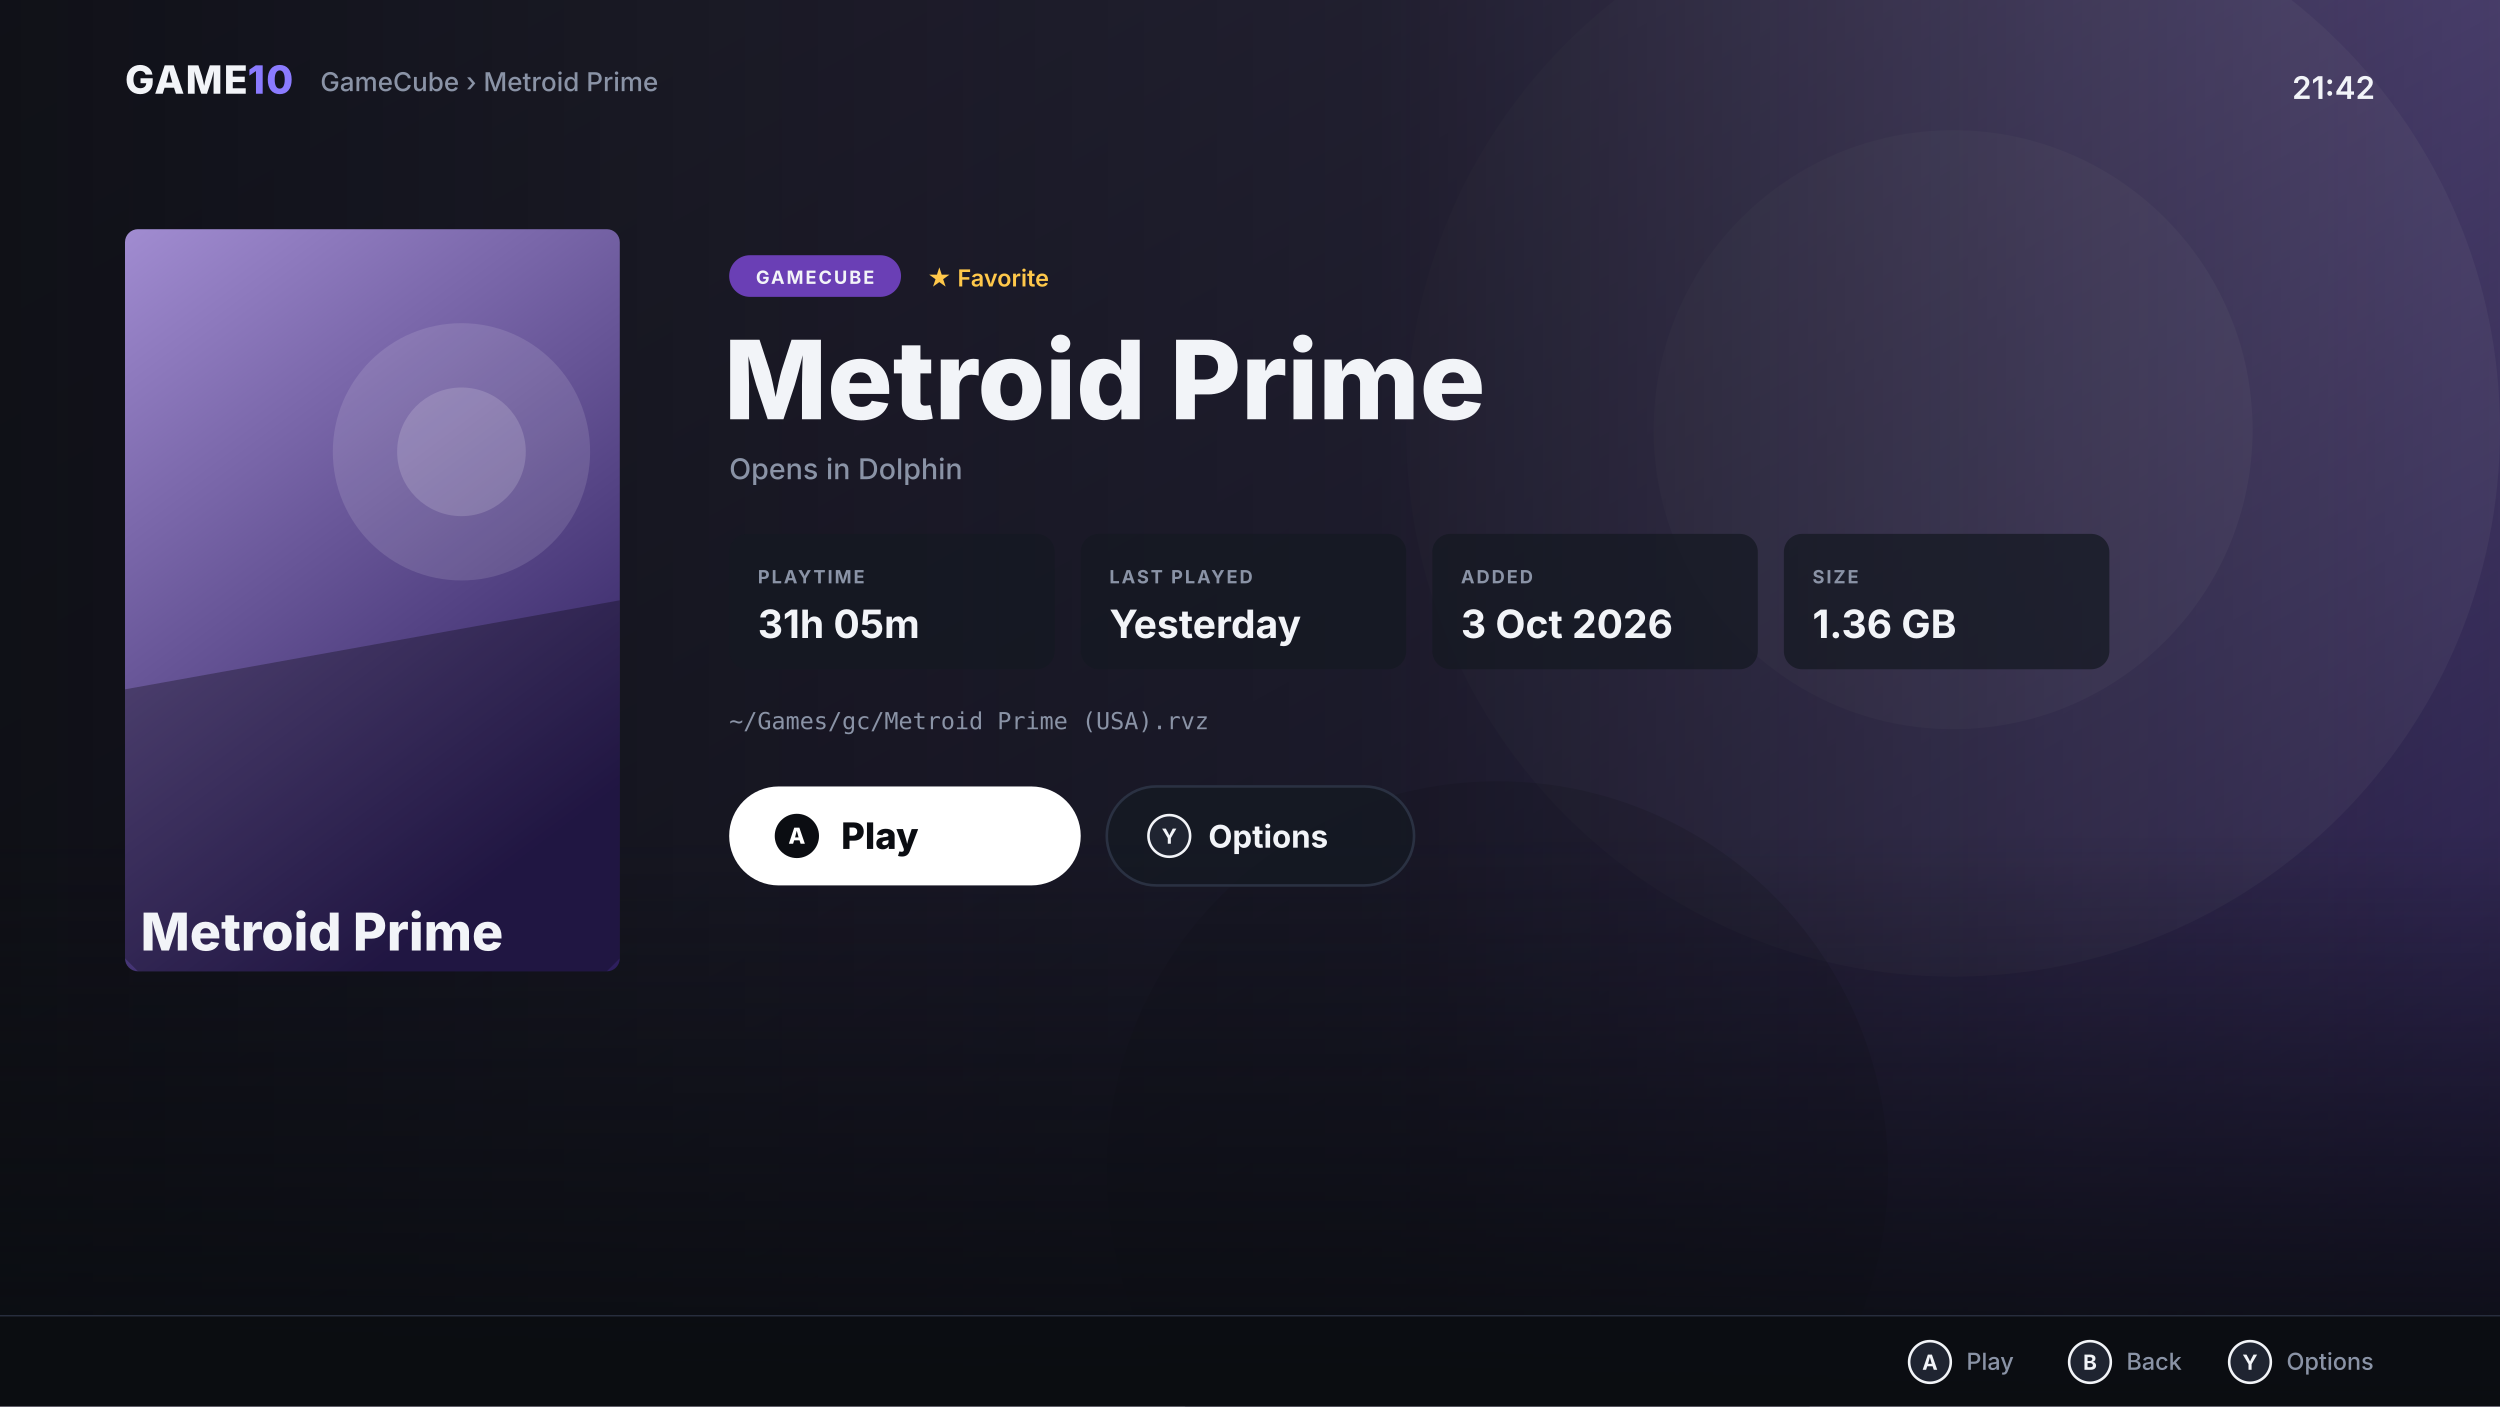
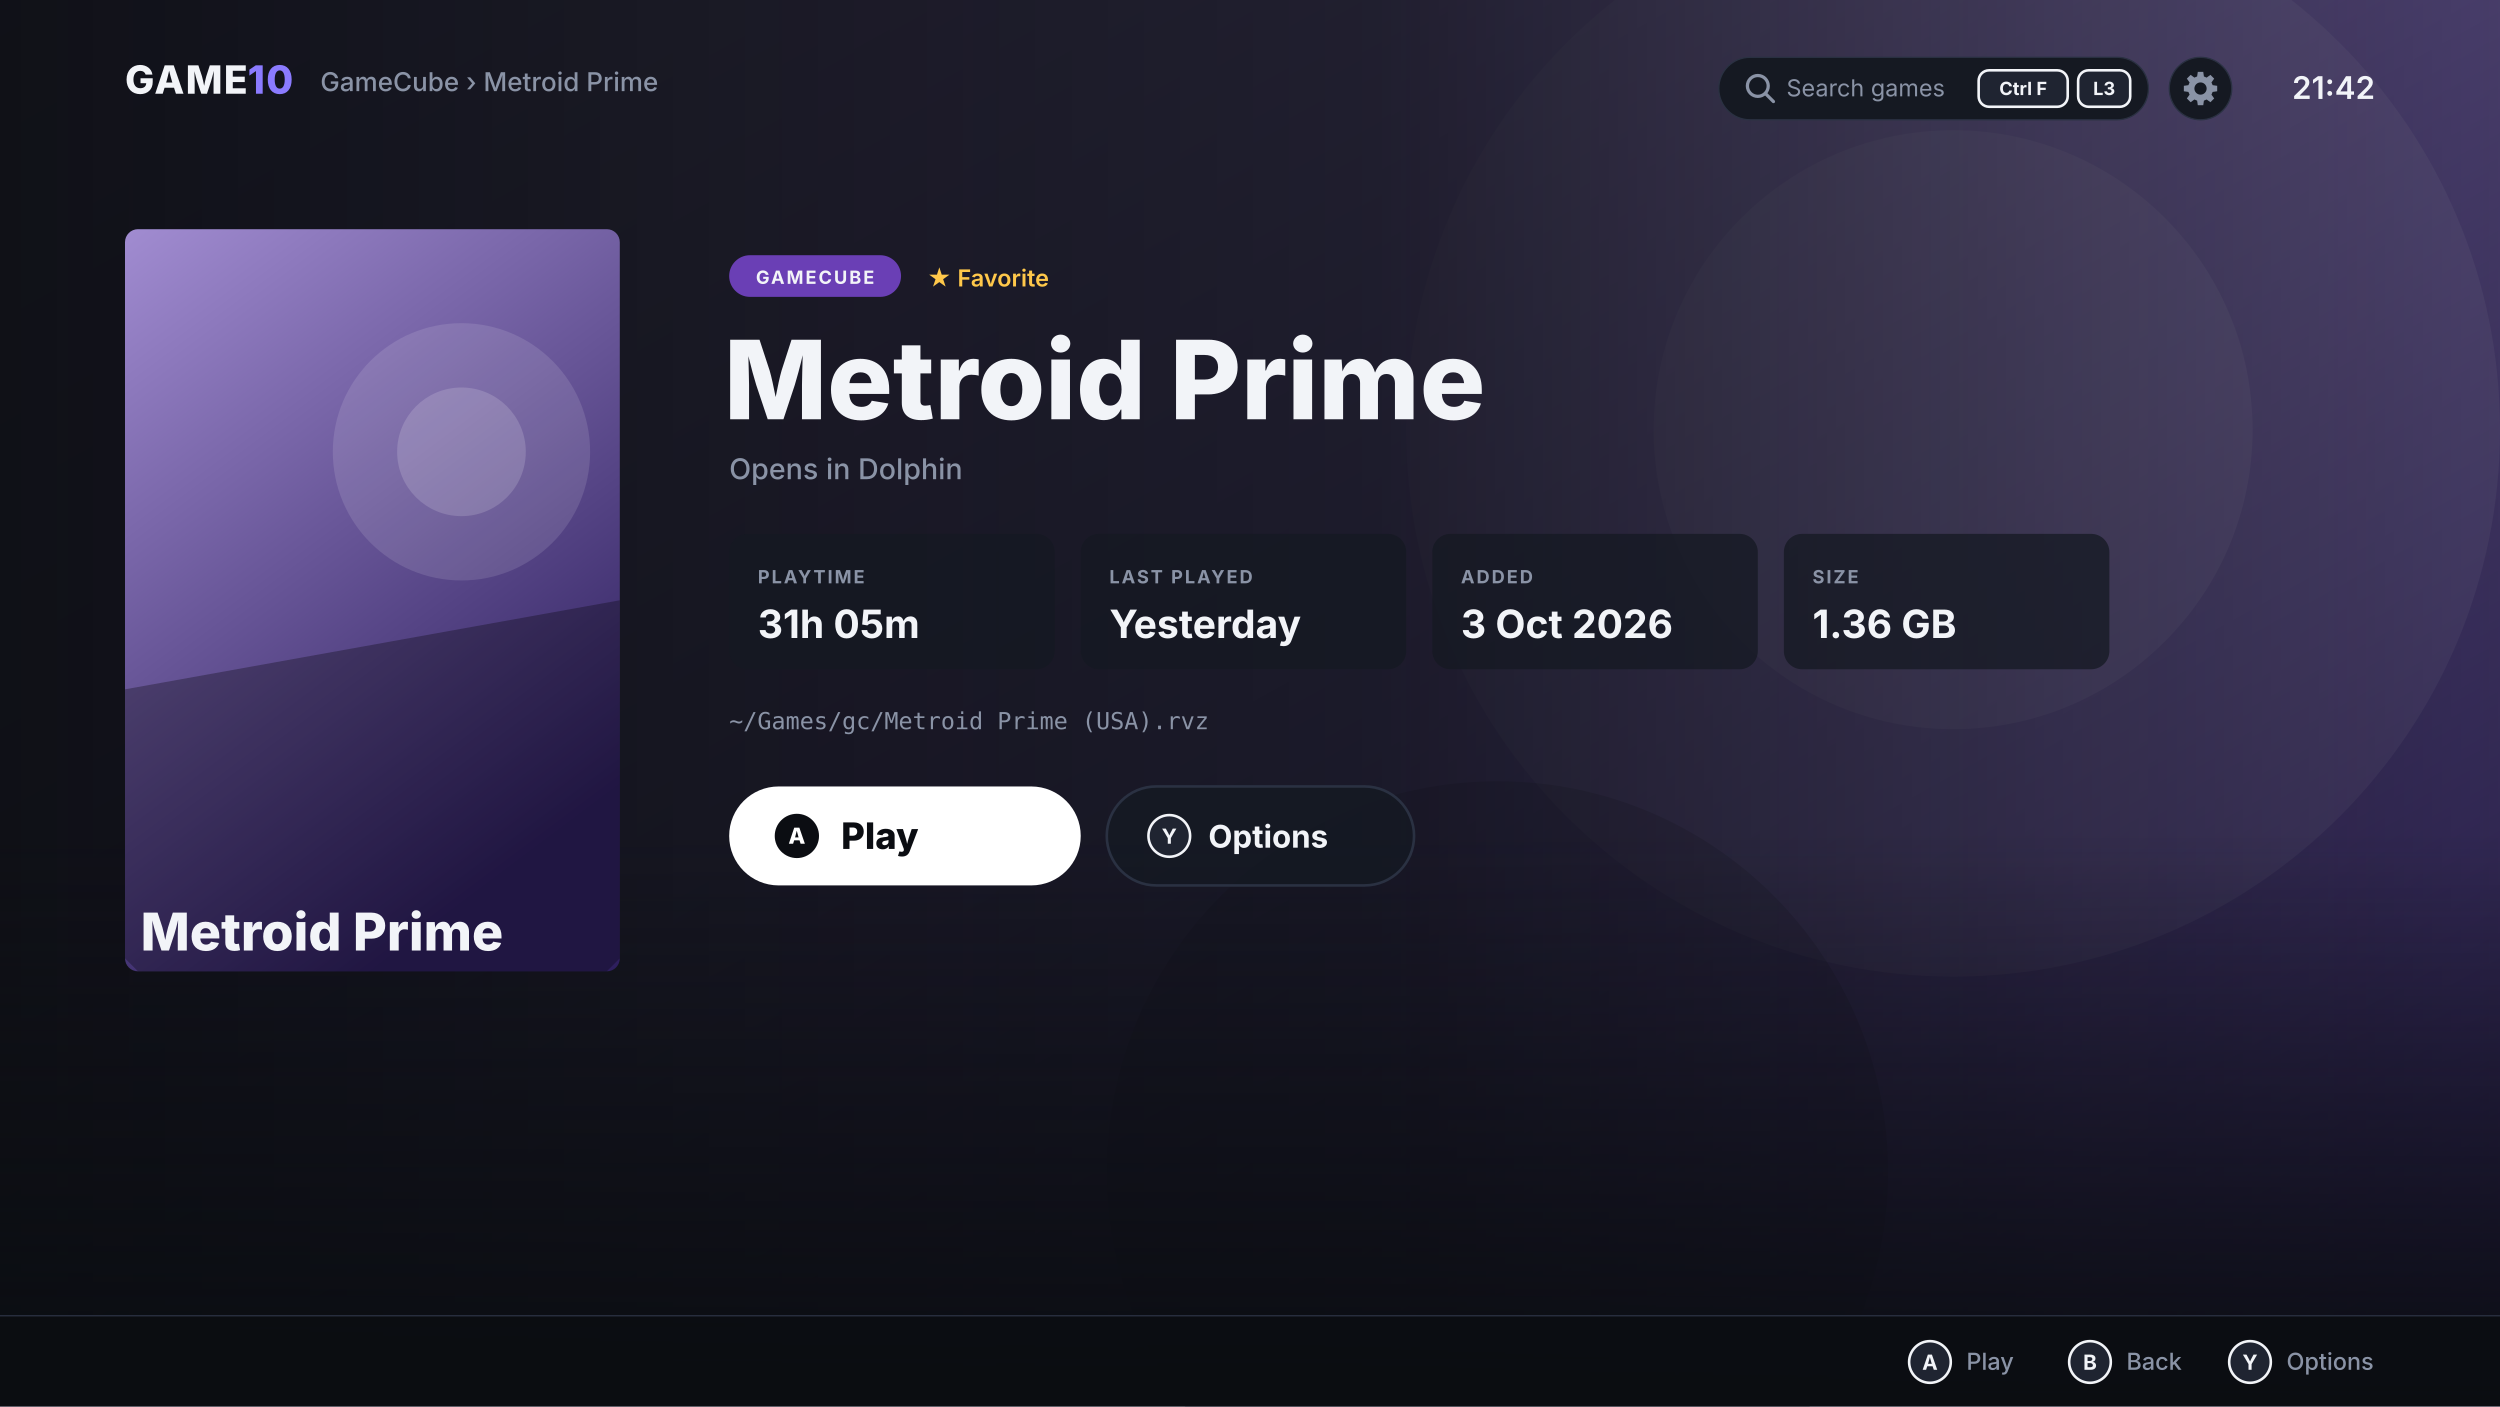
<svg xmlns="http://www.w3.org/2000/svg" width="1920" height="1080" viewBox="0 0 1920 1080">
  <defs>
    <linearGradient id="lg1" x1="0" y1="0" x2="1" y2="1">
      <stop offset="0" stop-color="#A18CD1" stop-opacity="1" />
      <stop offset="1" stop-color="#2E1F5E" stop-opacity="1" />
    </linearGradient>
    <linearGradient id="lg2" x1="0" y1="0" x2="1" y2="0">
      <stop offset="0" stop-color="#0B0D12" stop-opacity="0.97" />
      <stop offset="0.55" stop-color="#0B0D12" stop-opacity="0.82" />
      <stop offset="1" stop-color="#0B0D12" stop-opacity="0.35" />
    </linearGradient>
    <linearGradient id="lg3" x1="0" y1="0" x2="0" y2="1">
      <stop offset="0" stop-color="#0B0D12" stop-opacity="0" />
      <stop offset="1" stop-color="#0B0D12" stop-opacity="1" />
    </linearGradient>
    <linearGradient id="lg4" x1="0" y1="0" x2="0.5" y2="1">
      <stop offset="0" stop-color="#A18CD1" stop-opacity="1" />
      <stop offset="1" stop-color="#2E1F5E" stop-opacity="1" />
    </linearGradient>
  </defs>
  <rect x="0.0" y="0.0" width="1920.0" height="1080.0" rx="0" fill="url(#lg1)" fill-opacity="1" />
  <circle cx="1500.0" cy="330.0" r="420.0" fill="#FFFFFF" fill-opacity="0.08" />
  <circle cx="1500.0" cy="330.0" r="230.0" fill="#FFFFFF" fill-opacity="0.08" />
  <circle cx="1150.0" cy="900.0" r="300.0" fill="#000000" fill-opacity="0.15" />
  <rect x="0.0" y="0.0" width="1920.0" height="1080.0" rx="0" fill="url(#lg2)" fill-opacity="1" />
  <rect x="0.0" y="640.0" width="1920.0" height="440.0" rx="0" fill="url(#lg3)" fill-opacity="1" />
  <text x="96" y="72" font-family="Inter, 'Helvetica Neue', Arial, sans-serif" font-size="30" font-weight="800" fill="#F2F4F8" letter-spacing="1">GAME<tspan fill="#8B7BFF">10</tspan>
  </text>
  <text x="246.0" y="70.0" font-family="Inter, 'Helvetica Neue', Arial, sans-serif" font-size="20" font-weight="500" fill="#8A93A6" fill-opacity="1" text-anchor="start" letter-spacing="0">GameCube   ›   Metroid Prime</text>
  <text x="1824.0" y="76.0" font-family="Inter, 'Helvetica Neue', Arial, sans-serif" font-size="24" font-weight="600" fill="#F2F4F8" fill-opacity="1" text-anchor="end" letter-spacing="0">21:42</text>
+   <rect x="1320.0" y="44.0" width="330.0" height="48.0" rx="24" fill="#151922" fill-opacity="1" stroke="#2A3142" stroke-width="1" />
+   <circle cx="1350.0" cy="66.0" r="8.0" fill="none" fill-opacity="1" stroke="#8A93A6" stroke-width="2.5" />
+   <line x1="1356" y1="72" x2="1362" y2="78" stroke="#8A93A6" stroke-width="2.5" stroke-linecap="round" />
+   <text x="1372.0" y="74.0" font-family="Inter, 'Helvetica Neue', Arial, sans-serif" font-size="18" font-weight="400" fill="#8A93A6" fill-opacity="1" text-anchor="start" letter-spacing="0">Search games</text>
+   <rect x="1596.0" y="54.0" width="40.0" height="28.0" rx="8" fill="#1F2431" fill-opacity="1" stroke="#F2F4F8" stroke-width="2" />
+   <text x="1616.0" y="73.0" font-family="Inter, 'Helvetica Neue', Arial, sans-serif" font-size="14" font-weight="700" fill="#F2F4F8" fill-opacity="1" text-anchor="middle" letter-spacing="0">L3</text>
+   <rect x="1519.6" y="54.0" width="68.4" height="28.0" rx="8" fill="#1F2431" fill-opacity="1" stroke="#F2F4F8" stroke-width="2" />
+   <text x="1553.8" y="73.0" font-family="Inter, 'Helvetica Neue', Arial, sans-serif" font-size="14" font-weight="700" fill="#F2F4F8" fill-opacity="1" text-anchor="middle" letter-spacing="0">Ctrl F</text>
+   <circle cx="1690.0" cy="68.0" r="24.0" fill="#151922" fill-opacity="1" stroke="#2A3142" stroke-width="1" />
+   <polygon points="1699.3,65.4 1702.8,65.9 1702.8,70.1 1699.3,70.6 1698.4,72.7 1700.5,75.6 1697.6,78.5 1694.7,76.4 1692.6,77.3 1692.1,80.8 1687.9,80.8 1687.4,77.3 1685.3,76.4 1682.4,78.5 1679.5,75.6 1681.6,72.7 1680.7,70.6 1677.2,70.1 1677.2,65.9 1680.7,65.4 1681.6,63.3 1679.5,60.4 1682.4,57.5 1685.3,59.6 1687.4,58.7 1687.9,55.2 1692.1,55.2 1692.6,58.7 1694.7,59.6 1697.6,57.5 1700.5,60.4 1698.4,63.3" fill="#8A93A6" />
+   <circle cx="1690.0" cy="68.0" r="4.7" fill="#151922" fill-opacity="1" />
  <rect x="96.0" y="176.0" width="380.0" height="570.0" rx="10" fill="url(#lg4)" fill-opacity="1" />
  <circle cx="354.4" cy="347.0" r="98.8" fill="#FFFFFF" fill-opacity="0.12" />
  <circle cx="354.4" cy="347.0" r="49.4" fill="#FFFFFF" fill-opacity="0.16" />
  <polygon points="96,529.4 476,461.0 476,736.0 466,746.0 106,746.0 96,736.0" fill="#000000" fill-opacity=".3" />
  <text x="108.0" y="730.0" font-family="Inter, 'Helvetica Neue', Arial, sans-serif" font-size="40" font-weight="800" fill="#F2F4F8" fill-opacity="1" text-anchor="start" letter-spacing="0">Metroid Prime</text>
  <rect x="560.0" y="196.0" width="132.0" height="32.0" rx="16" fill="#6A3FB5" fill-opacity="1" />
  <text x="626.0" y="218.0" font-family="Inter, 'Helvetica Neue', Arial, sans-serif" font-size="14" font-weight="700" fill="#F2F4F8" fill-opacity="1" text-anchor="middle" letter-spacing="1.5">GAMECUBE</text>
  <text x="712.0" y="220.0" font-family="Inter, 'Helvetica Neue', Arial, sans-serif" font-size="18" font-weight="600" fill="#FFC84A" fill-opacity="1" text-anchor="start" letter-spacing="0">★  Favorite</text>
  <text x="556.0" y="322.0" font-family="Inter, 'Helvetica Neue', Arial, sans-serif" font-size="84" font-weight="800" fill="#F2F4F8" fill-opacity="1" text-anchor="start" letter-spacing="0">Metroid Prime</text>
  <text x="560.0" y="368.0" font-family="Inter, 'Helvetica Neue', Arial, sans-serif" font-size="22" font-weight="500" fill="#8A93A6" fill-opacity="1" text-anchor="start" letter-spacing="0">Opens in Dolphin</text>
  <rect x="560.0" y="410.0" width="250.0" height="104.0" rx="14" fill="#151922" fill-opacity="0.75" />
  <text x="582.0" y="448.0" font-family="Inter, 'Helvetica Neue', Arial, sans-serif" font-size="14" font-weight="700" fill="#8A93A6" fill-opacity="1" text-anchor="start" letter-spacing="1.5">PLAYTIME</text>
  <text x="582.0" y="490.0" font-family="Inter, 'Helvetica Neue', Arial, sans-serif" font-size="30" font-weight="700" fill="#F2F4F8" fill-opacity="1" text-anchor="start" letter-spacing="0">31h 05m</text>
  <rect x="830.0" y="410.0" width="250.0" height="104.0" rx="14" fill="#151922" fill-opacity="0.75" />
  <text x="852.0" y="448.0" font-family="Inter, 'Helvetica Neue', Arial, sans-serif" font-size="14" font-weight="700" fill="#8A93A6" fill-opacity="1" text-anchor="start" letter-spacing="1.5">LAST PLAYED</text>
  <text x="852.0" y="490.0" font-family="Inter, 'Helvetica Neue', Arial, sans-serif" font-size="30" font-weight="700" fill="#F2F4F8" fill-opacity="1" text-anchor="start" letter-spacing="0">Yesterday</text>
  <rect x="1100.0" y="410.0" width="250.0" height="104.0" rx="14" fill="#151922" fill-opacity="0.75" />
  <text x="1122.0" y="448.0" font-family="Inter, 'Helvetica Neue', Arial, sans-serif" font-size="14" font-weight="700" fill="#8A93A6" fill-opacity="1" text-anchor="start" letter-spacing="1.5">ADDED</text>
  <text x="1122.0" y="490.0" font-family="Inter, 'Helvetica Neue', Arial, sans-serif" font-size="30" font-weight="700" fill="#F2F4F8" fill-opacity="1" text-anchor="start" letter-spacing="0">3 Oct 2026</text>
  <rect x="1370.0" y="410.0" width="250.0" height="104.0" rx="14" fill="#151922" fill-opacity="0.75" />
  <text x="1392.0" y="448.0" font-family="Inter, 'Helvetica Neue', Arial, sans-serif" font-size="14" font-weight="700" fill="#8A93A6" fill-opacity="1" text-anchor="start" letter-spacing="1.5">SIZE</text>
  <text x="1392.0" y="490.0" font-family="Inter, 'Helvetica Neue', Arial, sans-serif" font-size="30" font-weight="700" fill="#F2F4F8" fill-opacity="1" text-anchor="start" letter-spacing="0">1.36 GB</text>
  <text x="560.0" y="560.0" font-family="'JetBrains Mono', 'DejaVu Sans Mono', monospace" font-size="18" font-weight="400" fill="#8A93A6" fill-opacity="1" text-anchor="start" letter-spacing="0">~/Games/gc/Metroid Prime (USA).rvz</text>
  <rect x="560.0" y="604.0" width="270.0" height="76.0" rx="38" fill="#FFFFFF" fill-opacity="1" />
  <circle cx="612.0" cy="642.0" r="17.0" fill="#0B0D12" fill-opacity="1" />
  <text x="612.0" y="648.0" font-family="Inter, 'Helvetica Neue', Arial, sans-serif" font-size="17" font-weight="800" fill="#FFFFFF" fill-opacity="1" text-anchor="middle" letter-spacing="0">A</text>
  <text x="646.0" y="652.0" font-family="Inter, 'Helvetica Neue', Arial, sans-serif" font-size="28" font-weight="800" fill="#0B0D12" fill-opacity="1" text-anchor="start" letter-spacing="0">Play</text>
  <rect x="850.0" y="604.0" width="236.0" height="76.0" rx="38" fill="#151922" fill-opacity="0.85" stroke="#2A3142" stroke-width="2" />
  <circle cx="898.0" cy="642.0" r="16.0" fill="#1F2431" fill-opacity="1" stroke="#F2F4F8" stroke-width="2" />
  <text x="898.0" y="648.0" font-family="Inter, 'Helvetica Neue', Arial, sans-serif" font-size="16" font-weight="700" fill="#F2F4F8" fill-opacity="1" text-anchor="middle" letter-spacing="0">Y</text>
  <text x="928.0" y="651.0" font-family="Inter, 'Helvetica Neue', Arial, sans-serif" font-size="24" font-weight="700" fill="#F2F4F8" fill-opacity="1" text-anchor="start" letter-spacing="0">Options</text>
  <rect x="0.0" y="1010.0" width="1920.0" height="70.0" rx="0" fill="#0B0D12" fill-opacity="0.92" />
  <rect x="0.0" y="1010.0" width="1920.0" height="1.0" rx="0" fill="#2A3142" fill-opacity="1" />
  <text x="1756.0" y="1052.0" font-family="Inter, 'Helvetica Neue', Arial, sans-serif" font-size="18" font-weight="500" fill="#8A93A6" fill-opacity="1" text-anchor="start" letter-spacing="0">Options</text>
  <circle cx="1728.0" cy="1046.0" r="16.0" fill="#1F2431" fill-opacity="1" stroke="#F2F4F8" stroke-width="2" />
  <text x="1728.0" y="1052.0" font-family="Inter, 'Helvetica Neue', Arial, sans-serif" font-size="16" font-weight="700" fill="#F2F4F8" fill-opacity="1" text-anchor="middle" letter-spacing="0">Y</text>
  <text x="1633.1" y="1052.0" font-family="Inter, 'Helvetica Neue', Arial, sans-serif" font-size="18" font-weight="500" fill="#8A93A6" fill-opacity="1" text-anchor="start" letter-spacing="0">Back</text>
  <circle cx="1605.1" cy="1046.0" r="16.0" fill="#1F2431" fill-opacity="1" stroke="#F2F4F8" stroke-width="2" />
  <text x="1605.1" y="1052.0" font-family="Inter, 'Helvetica Neue', Arial, sans-serif" font-size="16" font-weight="700" fill="#F2F4F8" fill-opacity="1" text-anchor="middle" letter-spacing="0">B</text>
  <text x="1510.2" y="1052.0" font-family="Inter, 'Helvetica Neue', Arial, sans-serif" font-size="18" font-weight="500" fill="#8A93A6" fill-opacity="1" text-anchor="start" letter-spacing="0">Play</text>
  <circle cx="1482.2" cy="1046.0" r="16.0" fill="#1F2431" fill-opacity="1" stroke="#F2F4F8" stroke-width="2" />
  <text x="1482.2" y="1052.0" font-family="Inter, 'Helvetica Neue', Arial, sans-serif" font-size="16" font-weight="700" fill="#F2F4F8" fill-opacity="1" text-anchor="middle" letter-spacing="0">A</text>
</svg>
